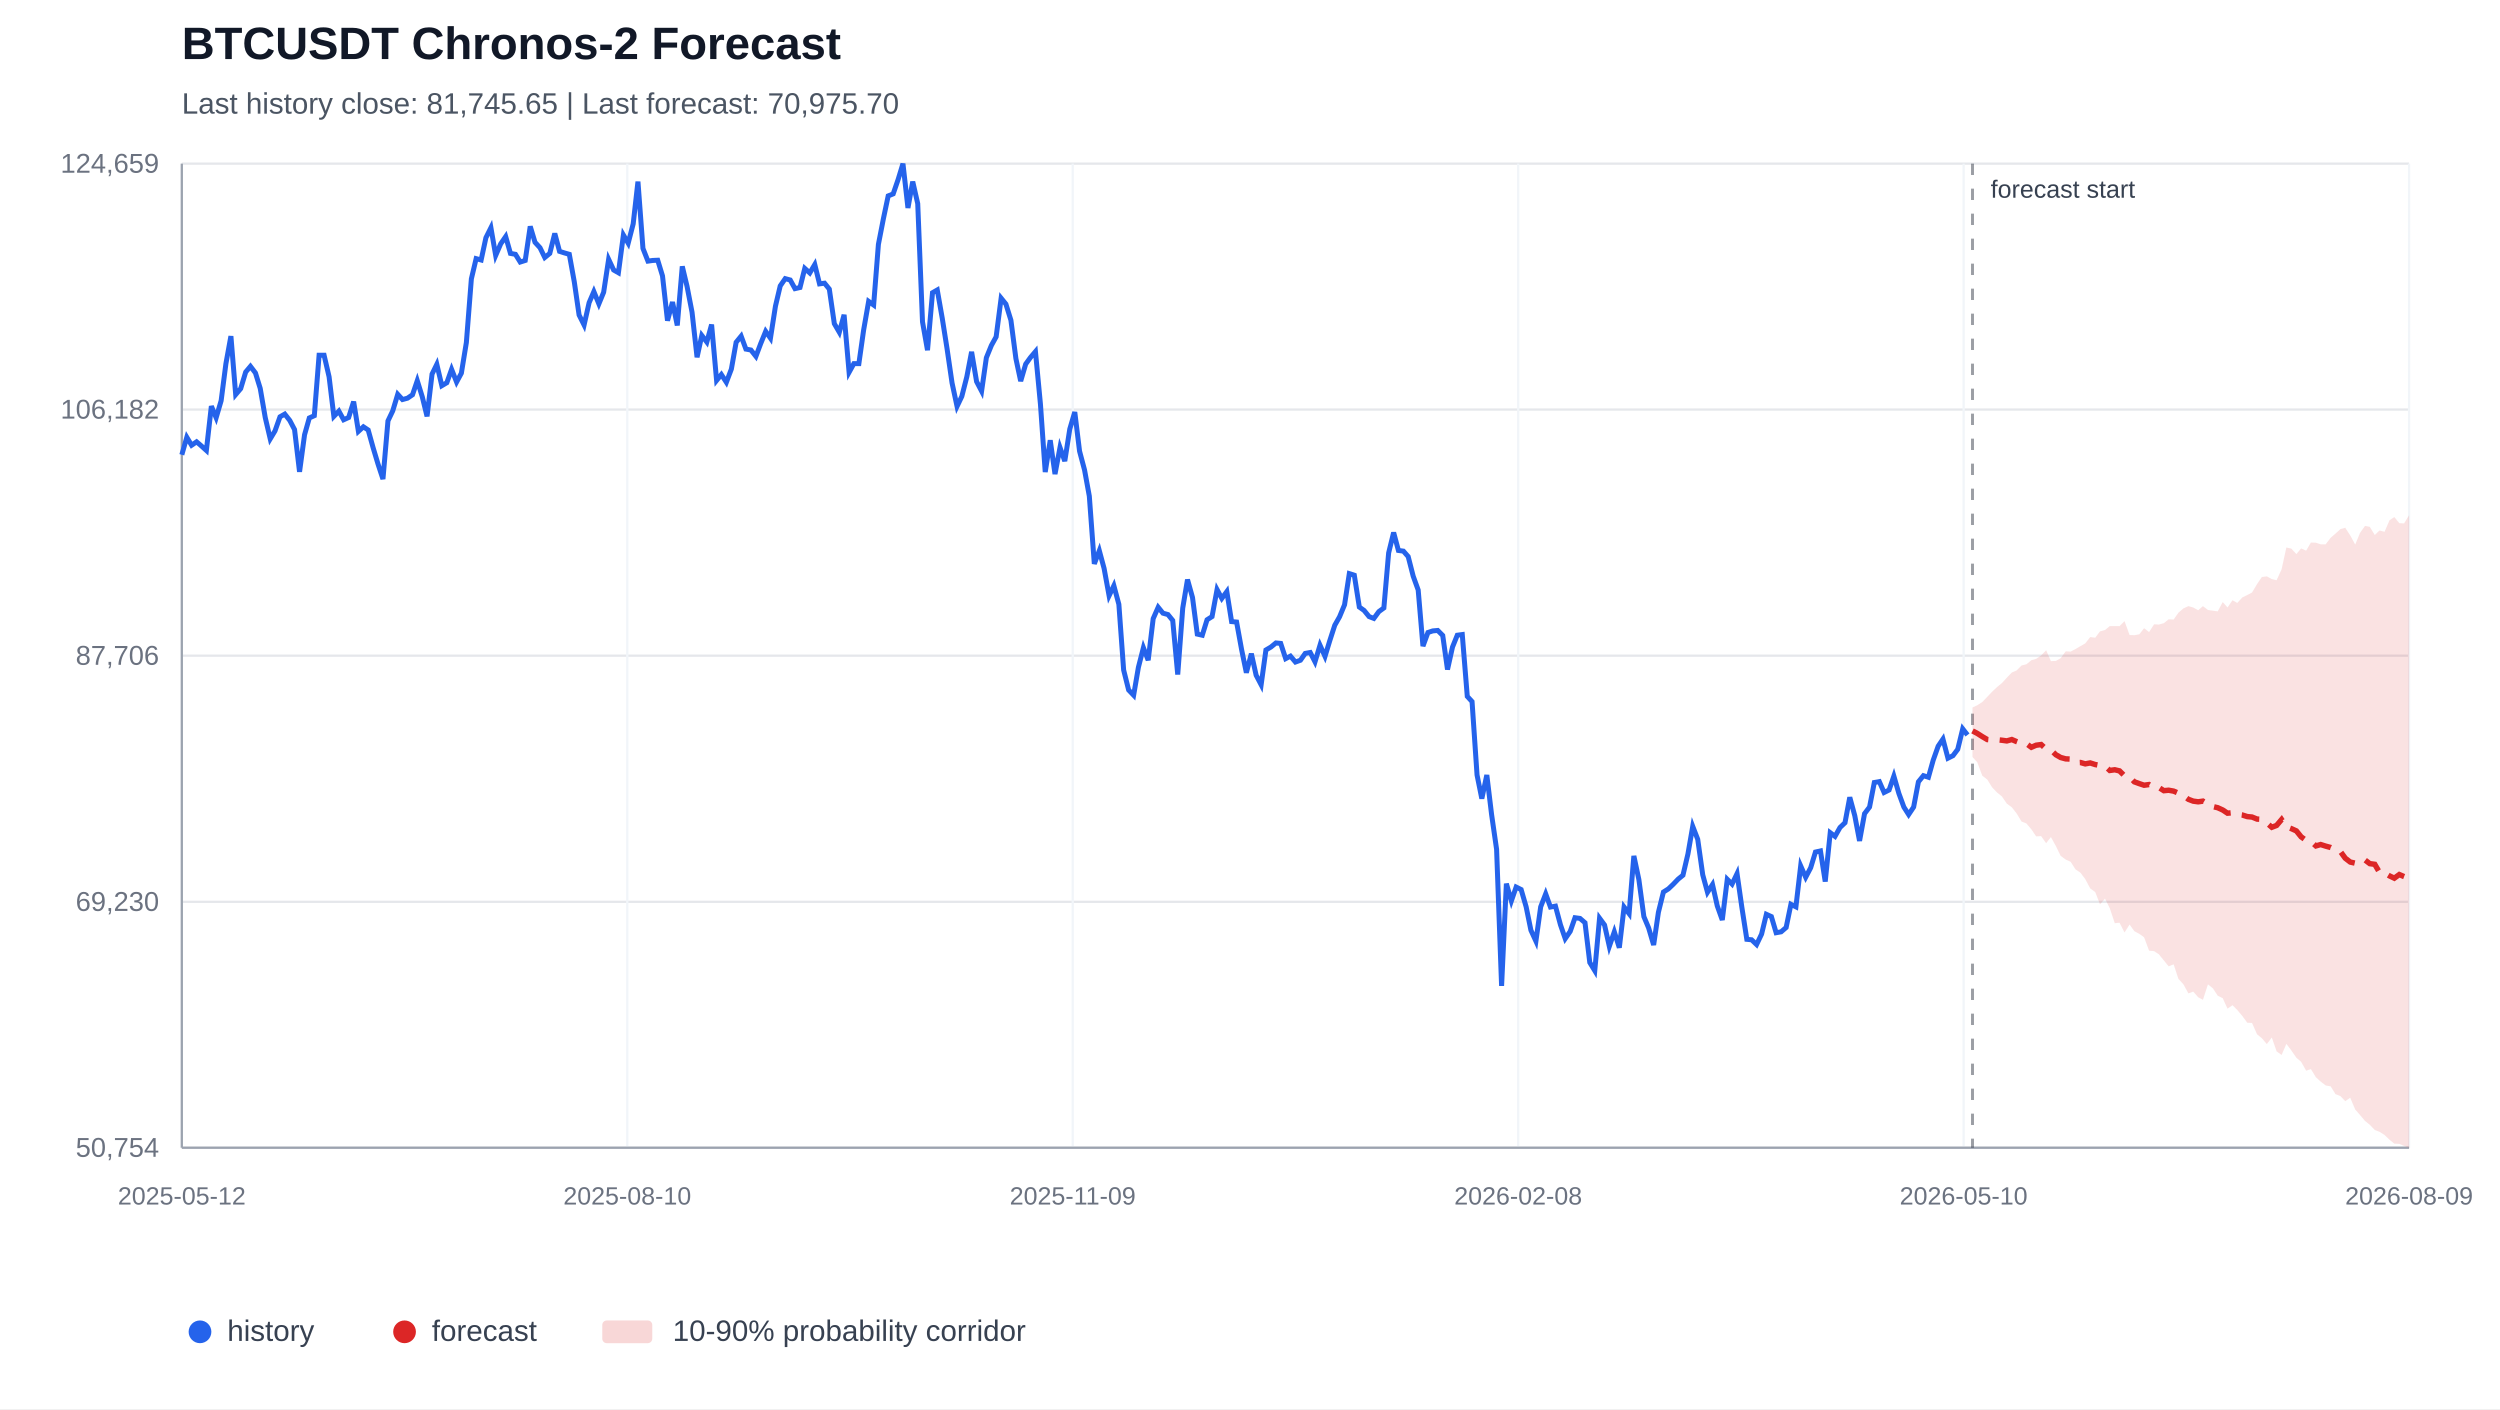
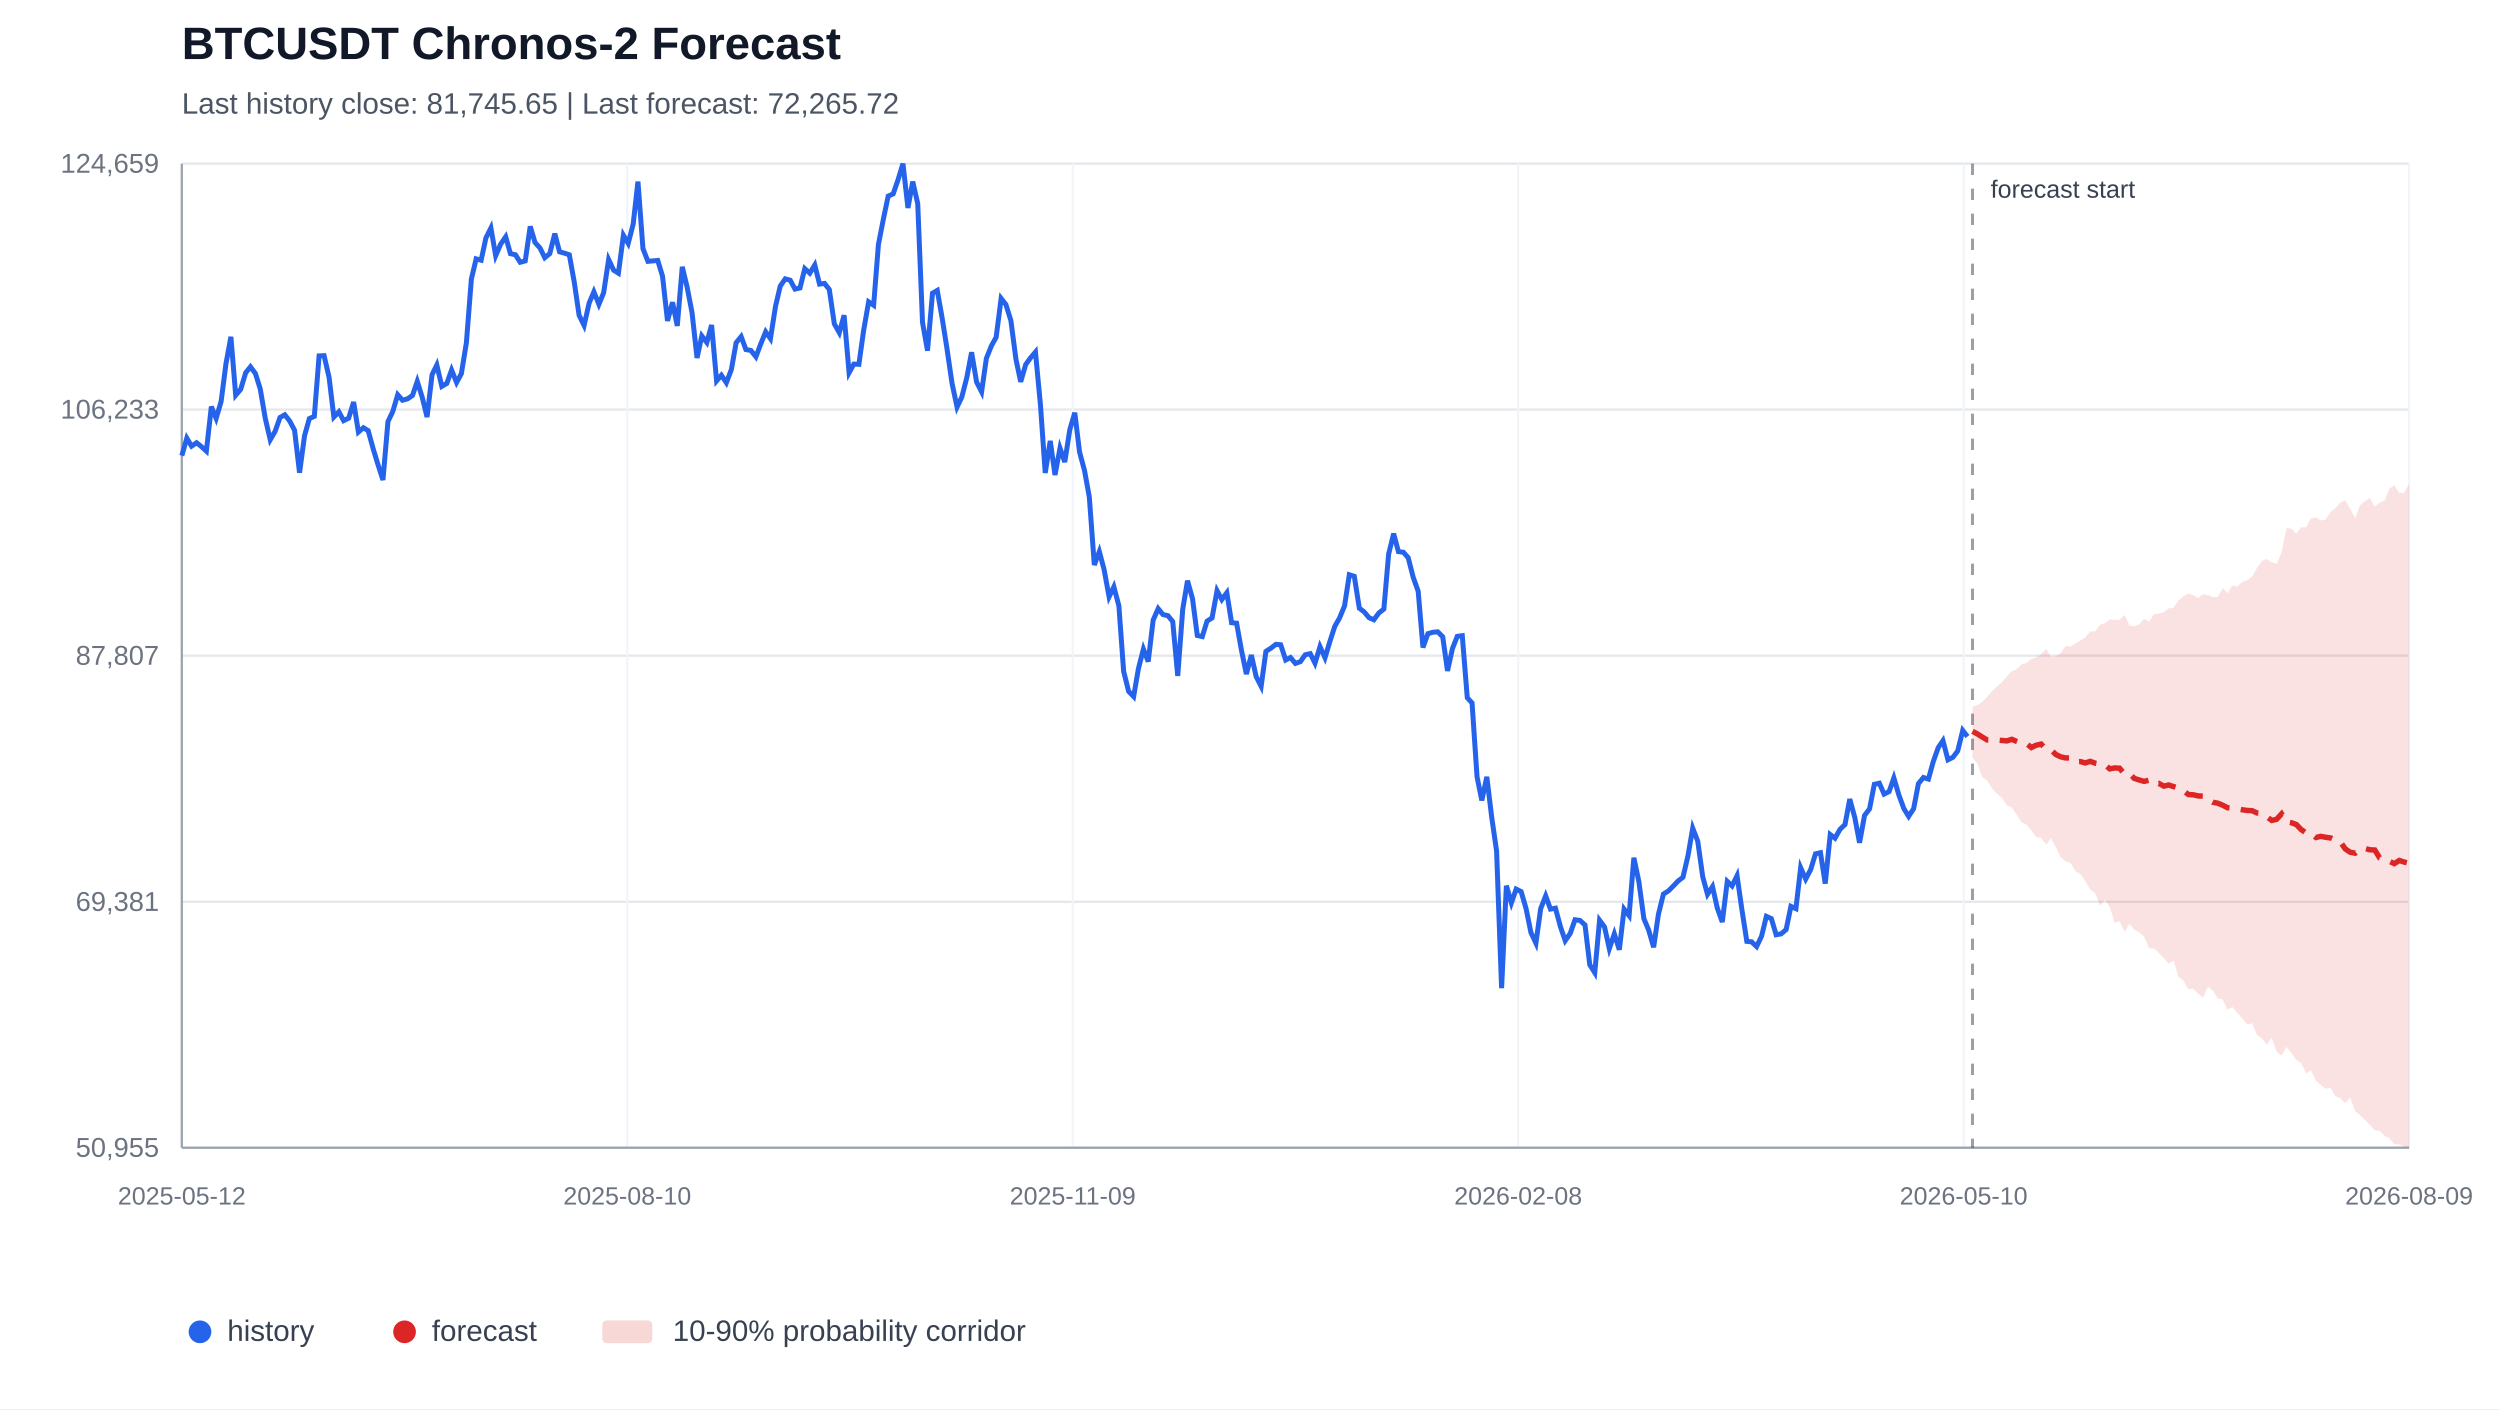
<svg xmlns="http://www.w3.org/2000/svg" data-y-scale="linear" width="1100" height="620" viewBox="0 0 1100 620">
  <rect width="100%" height="100%" fill="#ffffff" />
  <text x="80" y="26" font-family="Arial, sans-serif" font-size="20" font-weight="700" fill="#111827">BTCUSDT Chronos-2 Forecast</text>
-   <text x="80" y="50" font-family="Arial, sans-serif" font-size="13" fill="#4b5563">Last history close: 81,745.65 | Last forecast: 70,975.70</text>
+   <text x="80" y="50" font-family="Arial, sans-serif" font-size="13" fill="#4b5563">Last history close: 81,745.65 | Last forecast: 72,265.72</text>
  <line x1="80" y1="505.0" x2="1060" y2="505.0" stroke="#e5e7eb" stroke-width="1" />
-   <text x="70" y="509.0" text-anchor="end" font-family="Arial, sans-serif" font-size="12" fill="#6b7280">50,754</text>
+   <text x="70" y="509.0" text-anchor="end" font-family="Arial, sans-serif" font-size="12" fill="#6b7280">50,955</text>
  <line x1="80" y1="396.8" x2="1060" y2="396.8" stroke="#e5e7eb" stroke-width="1" />
-   <text x="70" y="400.8" text-anchor="end" font-family="Arial, sans-serif" font-size="12" fill="#6b7280">69,230</text>
+   <text x="70" y="400.8" text-anchor="end" font-family="Arial, sans-serif" font-size="12" fill="#6b7280">69,381</text>
  <line x1="80" y1="288.5" x2="1060" y2="288.5" stroke="#e5e7eb" stroke-width="1" />
-   <text x="70" y="292.5" text-anchor="end" font-family="Arial, sans-serif" font-size="12" fill="#6b7280">87,706</text>
+   <text x="70" y="292.5" text-anchor="end" font-family="Arial, sans-serif" font-size="12" fill="#6b7280">87,807</text>
  <line x1="80" y1="180.2" x2="1060" y2="180.2" stroke="#e5e7eb" stroke-width="1" />
-   <text x="70" y="184.2" text-anchor="end" font-family="Arial, sans-serif" font-size="12" fill="#6b7280">106,182</text>
+   <text x="70" y="184.2" text-anchor="end" font-family="Arial, sans-serif" font-size="12" fill="#6b7280">106,233</text>
  <line x1="80" y1="72.0" x2="1060" y2="72.0" stroke="#e5e7eb" stroke-width="1" />
  <text x="70" y="76.0" text-anchor="end" font-family="Arial, sans-serif" font-size="12" fill="#6b7280">124,659</text>
  <line class="x-axis-grid" x1="80.0" y1="72" x2="80.0" y2="505" stroke="#f1f5f9" stroke-width="1" />
  <line class="x-axis-grid" x1="276.0" y1="72" x2="276.0" y2="505" stroke="#f1f5f9" stroke-width="1" />
  <line class="x-axis-grid" x1="472.0" y1="72" x2="472.0" y2="505" stroke="#f1f5f9" stroke-width="1" />
  <line class="x-axis-grid" x1="668.0" y1="72" x2="668.0" y2="505" stroke="#f1f5f9" stroke-width="1" />
  <line class="x-axis-grid" x1="864.0" y1="72" x2="864.0" y2="505" stroke="#f1f5f9" stroke-width="1" />
  <line class="x-axis-grid" x1="1060.0" y1="72" x2="1060.0" y2="505" stroke="#f1f5f9" stroke-width="1" />
  <line x1="80" y1="72" x2="80" y2="505" stroke="#9ca3af" stroke-width="1" />
  <line x1="80" y1="505" x2="1060" y2="505" stroke="#9ca3af" stroke-width="1" />
  <text class="x-axis-label" x="80.0" y="530" text-anchor="middle" font-family="Arial, sans-serif" font-size="11" fill="#6b7280">2025-05-12</text>
  <text class="x-axis-label" x="276.0" y="530" text-anchor="middle" font-family="Arial, sans-serif" font-size="11" fill="#6b7280">2025-08-10</text>
  <text class="x-axis-label" x="472.0" y="530" text-anchor="middle" font-family="Arial, sans-serif" font-size="11" fill="#6b7280">2025-11-09</text>
  <text class="x-axis-label" x="668.0" y="530" text-anchor="middle" font-family="Arial, sans-serif" font-size="11" fill="#6b7280">2026-02-08</text>
  <text class="x-axis-label" x="864.0" y="530" text-anchor="middle" font-family="Arial, sans-serif" font-size="11" fill="#6b7280">2026-05-10</text>
  <text class="x-axis-label" x="1060.0" y="530" text-anchor="middle" font-family="Arial, sans-serif" font-size="11" fill="#6b7280">2026-08-09</text>
  <line id="forecast-start-line" x1="867.9" y1="72" x2="867.9" y2="505" stroke="#111827" stroke-width="1.3" stroke-dasharray="5 6" opacity="0.42" />
  <text x="875.9" y="87" font-family="Arial, sans-serif" font-size="11" fill="#374151">forecast start</text>
-   <path id="probability-corridor" d="M 867.9 311.3 L 870.0 310.3 L 872.2 308.9 L 874.4 306.6 L 876.5 304.4 L 878.7 302.3 L 880.8 300.6 L 883.0 298.2 L 885.2 295.9 L 887.3 295.0 L 889.5 292.8 L 891.6 292.3 L 893.8 290.5 L 895.9 289.9 L 898.1 288.4 L 900.3 286.1 L 902.4 290.9 L 904.6 290.8 L 906.7 289.6 L 908.9 286.6 L 911.1 286.7 L 913.2 285.6 L 915.4 284.3 L 917.5 283.1 L 919.7 280.3 L 921.9 280.6 L 924.0 277.8 L 926.2 277.2 L 928.3 275.5 L 930.5 275.5 L 932.6 275.5 L 934.8 273.3 L 937.0 279.4 L 939.1 279.5 L 941.3 279.1 L 943.4 276.4 L 945.6 278.1 L 947.8 274.7 L 949.9 274.8 L 952.1 274.2 L 954.2 272.5 L 956.4 272.6 L 958.5 269.6 L 960.7 267.7 L 962.9 266.7 L 965.0 267.3 L 967.2 268.5 L 969.3 266.7 L 971.5 268.4 L 973.7 268.7 L 975.8 269.0 L 978.0 264.9 L 980.1 267.3 L 982.3 264.1 L 984.4 265.3 L 986.6 262.9 L 988.8 261.8 L 990.9 260.7 L 993.1 257.0 L 995.2 253.9 L 997.4 253.6 L 999.6 254.8 L 1001.7 255.3 L 1003.9 250.5 L 1006.0 240.9 L 1008.2 241.4 L 1010.4 243.8 L 1012.5 241.3 L 1014.7 242.3 L 1016.8 238.7 L 1019.0 238.8 L 1021.1 239.5 L 1023.3 239.5 L 1025.5 236.6 L 1027.6 234.8 L 1029.8 232.8 L 1031.9 232.2 L 1034.1 235.6 L 1036.3 239.6 L 1038.4 234.5 L 1040.6 231.4 L 1042.7 231.8 L 1044.9 235.4 L 1047.0 233.4 L 1049.2 234.0 L 1051.4 228.9 L 1053.5 227.5 L 1055.7 230.2 L 1057.8 230.3 L 1060.0 226.7 L 1060.0 505.0 L 1057.8 504.2 L 1055.7 503.3 L 1053.5 503.2 L 1051.4 501.5 L 1049.2 499.4 L 1047.0 498.0 L 1044.9 497.2 L 1042.7 494.9 L 1040.6 493.2 L 1038.4 490.6 L 1036.3 488.2 L 1034.1 483.0 L 1031.9 484.5 L 1029.8 482.3 L 1027.6 481.4 L 1025.5 478.0 L 1023.3 477.6 L 1021.1 475.9 L 1019.0 474.0 L 1016.8 470.4 L 1014.7 471.1 L 1012.5 467.2 L 1010.4 465.4 L 1008.2 462.2 L 1006.0 459.3 L 1003.9 464.2 L 1001.7 462.6 L 999.6 456.5 L 997.4 459.4 L 995.2 456.8 L 993.1 455.1 L 990.9 450.1 L 988.8 450.0 L 986.6 447.0 L 984.4 444.4 L 982.3 442.3 L 980.1 443.8 L 978.0 439.2 L 975.8 438.1 L 973.7 434.9 L 971.5 433.1 L 969.3 439.9 L 967.2 438.8 L 965.0 436.3 L 962.9 437.1 L 960.7 433.1 L 958.5 430.7 L 956.4 424.3 L 954.2 425.2 L 952.1 422.6 L 949.9 419.9 L 947.8 418.5 L 945.6 418.3 L 943.4 412.4 L 941.3 410.9 L 939.1 409.7 L 937.0 406.8 L 934.8 410.3 L 932.6 406.0 L 930.5 406.2 L 928.3 399.6 L 926.2 395.4 L 924.0 397.9 L 921.9 392.5 L 919.7 390.9 L 917.5 386.8 L 915.4 384.0 L 913.2 382.5 L 911.1 379.2 L 908.9 378.2 L 906.7 376.6 L 904.6 372.3 L 902.4 368.3 L 900.3 371.0 L 898.1 367.9 L 895.9 368.0 L 893.8 364.9 L 891.6 362.3 L 889.5 361.5 L 887.3 357.9 L 885.2 355.2 L 883.0 353.6 L 880.8 350.4 L 878.7 348.7 L 876.5 346.4 L 874.4 343.0 L 872.2 341.3 L 870.0 335.4 L 867.9 333.1 Z" fill="#dc2626" fill-opacity="0.13" stroke="none" />
-   <path d="M 80.0 200.1 L 82.2 192.4 L 84.3 195.9 L 86.5 194.4 L 88.6 196.2 L 90.8 198.2 L 93.0 178.7 L 95.1 183.8 L 97.3 176.3 L 99.4 160.0 L 101.6 147.9 L 103.7 173.6 L 105.9 171.0 L 108.1 163.7 L 110.2 161.2 L 112.4 164.1 L 114.5 170.9 L 116.7 183.7 L 118.9 193.1 L 121.0 189.6 L 123.2 183.4 L 125.3 182.2 L 127.5 185.0 L 129.6 189.0 L 131.8 207.6 L 134.0 191.3 L 136.1 183.9 L 138.3 182.9 L 140.4 156.3 L 142.6 156.3 L 144.8 165.8 L 146.9 183.2 L 149.1 180.9 L 151.2 184.7 L 153.4 183.7 L 155.6 176.7 L 157.7 189.8 L 159.9 187.8 L 162.0 189.2 L 164.2 197.1 L 166.3 204.1 L 168.5 210.8 L 170.7 185.2 L 172.8 180.8 L 175.0 173.5 L 177.1 175.8 L 179.3 175.2 L 181.5 173.7 L 183.6 167.5 L 185.8 174.6 L 187.9 183.2 L 190.1 164.6 L 192.2 160.3 L 194.4 169.7 L 196.6 168.4 L 198.7 162.5 L 200.9 168.1 L 203.0 164.2 L 205.2 150.7 L 207.4 122.7 L 209.5 113.8 L 211.7 114.4 L 213.8 104.6 L 216.0 100.2 L 218.1 112.4 L 220.3 107.3 L 222.5 104.1 L 224.6 111.5 L 226.8 111.9 L 228.9 115.3 L 231.1 114.6 L 233.3 99.6 L 235.4 106.6 L 237.6 109.0 L 239.7 113.3 L 241.9 111.5 L 244.1 102.7 L 246.2 110.6 L 248.4 111.3 L 250.5 111.9 L 252.7 124.1 L 254.8 138.6 L 257.0 143.0 L 259.2 133.2 L 261.3 128.3 L 263.5 133.7 L 265.6 128.6 L 267.8 114.1 L 270.0 118.8 L 272.1 120.0 L 274.3 103.4 L 276.4 107.0 L 278.6 98.5 L 280.7 79.9 L 282.9 109.3 L 285.1 114.9 L 287.2 114.6 L 289.4 114.5 L 291.5 121.4 L 293.7 141.1 L 295.9 132.9 L 298.0 143.2 L 300.2 117.2 L 302.3 126.0 L 304.5 137.4 L 306.7 157.2 L 308.8 147.6 L 311.0 150.5 L 313.1 142.8 L 315.3 167.4 L 317.4 164.8 L 319.6 168.2 L 321.8 162.4 L 323.9 150.6 L 326.1 147.9 L 328.2 153.6 L 330.4 154.0 L 332.6 156.8 L 334.7 151.2 L 336.9 145.8 L 339.0 148.8 L 341.2 134.7 L 343.3 125.8 L 345.5 122.6 L 347.7 123.2 L 349.8 127.0 L 352.0 126.5 L 354.1 118.1 L 356.3 120.1 L 358.5 116.4 L 360.6 124.9 L 362.8 124.6 L 364.9 127.2 L 367.1 142.4 L 369.3 146.2 L 371.4 138.5 L 373.6 163.8 L 375.7 160.0 L 377.9 160.0 L 380.0 145.2 L 382.2 132.6 L 384.4 134.2 L 386.5 107.5 L 388.7 96.2 L 390.8 86.2 L 393.0 85.3 L 395.2 78.9 L 397.3 72.0 L 399.5 91.5 L 401.6 79.9 L 403.8 89.6 L 405.9 141.6 L 408.1 154.1 L 410.3 128.8 L 412.4 127.6 L 414.6 140.1 L 416.7 153.4 L 418.9 168.5 L 421.1 178.8 L 423.2 174.4 L 425.4 165.8 L 427.5 154.8 L 429.7 167.9 L 431.9 172.1 L 434.0 157.4 L 436.2 152.0 L 438.3 148.2 L 440.5 131.2 L 442.6 133.8 L 444.8 140.9 L 447.0 157.8 L 449.1 167.7 L 451.3 160.2 L 453.4 157.3 L 455.6 154.7 L 457.8 177.9 L 459.9 207.7 L 462.1 193.7 L 464.2 208.6 L 466.4 196.9 L 468.5 202.9 L 470.7 188.8 L 472.9 181.3 L 475.0 198.5 L 477.2 206.8 L 479.3 218.3 L 481.5 248.1 L 483.7 242.3 L 485.8 250.1 L 488.0 262.1 L 490.1 257.7 L 492.3 265.9 L 494.4 294.8 L 496.6 303.6 L 498.8 305.9 L 500.9 293.6 L 503.1 285.0 L 505.2 290.5 L 507.4 272.2 L 509.6 267.2 L 511.7 269.8 L 513.9 270.4 L 516.0 273.0 L 518.2 296.8 L 520.4 267.6 L 522.5 255.0 L 524.7 262.9 L 526.8 279.0 L 529.0 279.5 L 531.1 272.7 L 533.3 271.3 L 535.5 259.4 L 537.6 263.3 L 539.8 260.3 L 541.9 273.5 L 544.1 273.7 L 546.3 285.8 L 548.4 296.0 L 550.6 287.6 L 552.7 297.1 L 554.9 301.3 L 557.0 286.0 L 559.2 284.7 L 561.4 282.9 L 563.5 283.1 L 565.7 289.8 L 567.8 288.7 L 570.0 291.3 L 572.2 290.5 L 574.3 287.5 L 576.5 287.1 L 578.6 291.2 L 580.8 283.9 L 583.0 288.8 L 585.1 281.9 L 587.3 275.1 L 589.4 271.4 L 591.6 266.1 L 593.7 252.4 L 595.9 253.1 L 598.1 267.1 L 600.2 268.6 L 602.4 271.3 L 604.5 272.1 L 606.7 269.1 L 608.9 267.5 L 611.0 243.3 L 613.2 234.3 L 615.3 242.2 L 617.5 242.5 L 619.6 244.9 L 621.8 253.5 L 624.0 259.6 L 626.1 284.3 L 628.3 278.3 L 630.4 277.6 L 632.6 277.4 L 634.8 279.6 L 636.9 294.6 L 639.1 284.7 L 641.2 279.5 L 643.4 279.2 L 645.6 306.4 L 647.7 308.7 L 649.9 341.0 L 652.0 351.4 L 654.2 341.0 L 656.3 358.4 L 658.5 373.7 L 660.7 433.8 L 662.8 388.8 L 665.0 396.4 L 667.1 390.3 L 669.3 391.4 L 671.5 399.0 L 673.6 409.3 L 675.8 414.1 L 677.9 399.0 L 680.1 393.3 L 682.2 399.1 L 684.4 398.7 L 686.6 406.9 L 688.7 413.0 L 690.9 409.8 L 693.0 403.8 L 695.2 404.1 L 697.4 406.0 L 699.5 423.5 L 701.7 427.1 L 703.8 404.0 L 706.0 407.0 L 708.1 416.4 L 710.3 410.0 L 712.5 417.0 L 714.6 399.1 L 716.8 402.0 L 718.9 376.6 L 721.1 387.0 L 723.3 403.3 L 725.4 408.3 L 727.6 415.8 L 729.7 401.4 L 731.9 392.5 L 734.1 391.1 L 736.2 389.1 L 738.4 386.8 L 740.5 385.1 L 742.7 375.7 L 744.8 363.6 L 747.0 369.3 L 749.2 384.9 L 751.3 392.6 L 753.5 389.2 L 755.6 398.6 L 757.8 404.8 L 760.0 386.9 L 762.1 389.0 L 764.3 384.4 L 766.4 399.1 L 768.6 413.3 L 770.7 413.5 L 772.9 415.6 L 775.1 411.0 L 777.2 402.3 L 779.4 403.3 L 781.5 410.4 L 783.7 410.0 L 785.9 408.1 L 788.0 397.9 L 790.2 399.0 L 792.3 381.0 L 794.5 386.0 L 796.7 381.8 L 798.8 374.9 L 801.0 374.4 L 803.1 387.9 L 805.3 366.4 L 807.4 368.0 L 809.6 364.1 L 811.8 362.0 L 813.9 350.8 L 816.1 358.9 L 818.2 370.0 L 820.4 358.0 L 822.6 355.1 L 824.7 344.3 L 826.9 343.9 L 829.0 348.7 L 831.2 347.6 L 833.3 341.5 L 835.5 349.1 L 837.7 355.1 L 839.8 358.4 L 842.0 355.1 L 844.1 344.0 L 846.3 341.3 L 848.5 342.0 L 850.6 334.5 L 852.8 328.3 L 854.9 325.2 L 857.1 333.6 L 859.3 332.5 L 861.4 329.7 L 863.6 320.7 L 865.7 323.4" fill="none" stroke="#2563eb" stroke-width="2.2" />
-   <path d="M 867.9 321.6 L 870.0 322.7 L 872.2 324.1 L 874.4 325.4 L 876.5 325.6 L 878.7 325.5 L 880.8 325.7 L 883.0 326.0 L 885.2 325.4 L 887.3 326.3 L 889.5 327.1 L 891.6 327.2 L 893.8 328.8 L 895.9 327.9 L 898.1 327.6 L 900.3 329.6 L 902.4 330.0 L 904.6 332.1 L 906.7 333.3 L 908.9 333.9 L 911.1 334.0 L 913.2 335.6 L 915.4 335.5 L 917.5 336.1 L 919.7 335.7 L 921.9 336.4 L 924.0 336.8 L 926.2 337.1 L 928.3 339.0 L 930.5 338.7 L 932.6 339.2 L 934.8 341.4 L 937.0 341.8 L 939.1 344.0 L 941.3 344.8 L 943.4 345.5 L 945.6 345.2 L 947.8 346.6 L 949.9 346.5 L 952.1 347.9 L 954.2 347.7 L 956.4 348.1 L 958.5 349.0 L 960.7 350.1 L 962.9 351.7 L 965.0 352.5 L 967.2 352.8 L 969.3 352.5 L 971.5 353.8 L 973.7 354.9 L 975.8 355.4 L 978.0 356.4 L 980.1 357.8 L 982.3 357.6 L 984.4 358.3 L 986.6 358.6 L 988.8 359.3 L 990.9 359.5 L 993.1 360.4 L 995.2 360.5 L 997.4 362.1 L 999.6 364.0 L 1001.7 363.2 L 1003.9 360.6 L 1006.0 363.8 L 1008.2 364.6 L 1010.4 365.6 L 1012.5 368.2 L 1014.7 369.8 L 1016.8 370.2 L 1019.0 372.2 L 1021.1 371.6 L 1023.3 372.3 L 1025.5 372.9 L 1027.6 373.9 L 1029.8 374.7 L 1031.9 377.6 L 1034.1 379.3 L 1036.3 379.8 L 1038.4 378.6 L 1040.6 378.4 L 1042.7 380.0 L 1044.9 380.3 L 1047.0 383.9 L 1049.2 384.1 L 1051.4 385.4 L 1053.5 386.4 L 1055.7 384.8 L 1057.8 385.7 L 1060.0 386.5" fill="none" stroke="#dc2626" stroke-width="2.4" stroke-dasharray="8 5" />
+   <path id="probability-corridor" d="M 867.9 311.0 L 870.0 310.2 L 872.2 308.8 L 874.4 306.5 L 876.5 304.1 L 878.7 302.0 L 880.8 300.2 L 883.0 297.7 L 885.2 295.3 L 887.3 294.5 L 889.5 292.3 L 891.6 291.7 L 893.8 289.9 L 895.9 289.3 L 898.1 287.8 L 900.3 285.4 L 902.4 289.0 L 904.6 288.8 L 906.7 287.3 L 908.9 284.2 L 911.1 284.5 L 913.2 283.1 L 915.4 281.8 L 917.5 280.5 L 919.7 277.8 L 921.9 277.8 L 924.0 274.9 L 926.2 274.2 L 928.3 272.5 L 930.5 272.8 L 932.6 272.7 L 934.8 270.6 L 937.0 275.2 L 939.1 275.6 L 941.3 274.7 L 943.4 272.2 L 945.6 273.5 L 947.8 270.2 L 949.9 270.0 L 952.1 269.3 L 954.2 267.7 L 956.4 267.4 L 958.5 264.2 L 960.7 262.4 L 962.9 261.1 L 965.0 261.9 L 967.2 263.1 L 969.3 261.4 L 971.5 261.9 L 973.7 262.7 L 975.8 262.7 L 978.0 258.7 L 980.1 261.0 L 982.3 257.6 L 984.4 258.1 L 986.6 256.1 L 988.8 255.2 L 990.9 253.7 L 993.1 249.9 L 995.2 246.8 L 997.4 246.0 L 999.6 247.4 L 1001.7 248.1 L 1003.9 243.1 L 1006.0 232.4 L 1008.2 232.6 L 1010.4 234.8 L 1012.5 232.0 L 1014.7 232.0 L 1016.8 228.1 L 1019.0 227.7 L 1021.1 229.0 L 1023.3 228.6 L 1025.5 225.2 L 1027.6 223.5 L 1029.8 221.1 L 1031.9 220.1 L 1034.1 224.0 L 1036.3 228.0 L 1038.4 222.3 L 1040.6 220.5 L 1042.7 219.1 L 1044.9 222.9 L 1047.0 221.2 L 1049.2 220.3 L 1051.4 215.0 L 1053.5 213.5 L 1055.7 217.0 L 1057.8 216.9 L 1060.0 212.9 L 1060.0 505.0 L 1057.8 504.6 L 1055.7 503.5 L 1053.5 503.6 L 1051.4 500.9 L 1049.2 499.8 L 1047.0 497.6 L 1044.9 497.3 L 1042.7 494.9 L 1040.6 492.8 L 1038.4 490.7 L 1036.3 488.9 L 1034.1 483.0 L 1031.9 485.4 L 1029.8 483.2 L 1027.6 482.3 L 1025.5 478.8 L 1023.3 479.0 L 1021.1 477.4 L 1019.0 475.5 L 1016.8 470.9 L 1014.7 472.3 L 1012.5 467.8 L 1010.4 466.4 L 1008.2 463.4 L 1006.0 460.6 L 1003.9 464.5 L 1001.7 462.8 L 999.6 456.6 L 997.4 459.6 L 995.2 456.9 L 993.1 455.4 L 990.9 450.2 L 988.8 450.8 L 986.6 448.1 L 984.4 445.7 L 982.3 443.1 L 980.1 444.3 L 978.0 439.8 L 975.8 439.3 L 973.7 435.9 L 971.5 434.2 L 969.3 438.9 L 967.2 437.2 L 965.0 435.0 L 962.9 435.3 L 960.7 431.5 L 958.5 429.7 L 956.4 422.7 L 954.2 424.0 L 952.1 421.6 L 949.9 419.3 L 947.8 417.3 L 945.6 417.2 L 943.4 412.1 L 941.3 410.2 L 939.1 409.1 L 937.0 406.5 L 934.8 410.0 L 932.6 405.3 L 930.5 406.1 L 928.3 399.1 L 926.2 395.9 L 924.0 398.5 L 921.9 393.1 L 919.7 391.4 L 917.5 387.6 L 915.4 384.7 L 913.2 383.3 L 911.1 379.8 L 908.9 379.0 L 906.7 377.2 L 904.6 372.8 L 902.4 368.9 L 900.3 371.7 L 898.1 368.6 L 895.9 368.3 L 893.8 365.4 L 891.6 362.8 L 889.5 361.9 L 887.3 358.4 L 885.2 355.3 L 883.0 354.3 L 880.8 351.0 L 878.7 349.3 L 876.5 346.9 L 874.4 343.5 L 872.2 341.9 L 870.0 335.9 L 867.9 333.5 Z" fill="#dc2626" fill-opacity="0.13" stroke="none" />
+   <path d="M 80.0 200.5 L 82.2 192.8 L 84.3 196.3 L 86.5 194.8 L 88.6 196.5 L 90.8 198.5 L 93.0 178.9 L 95.1 184.1 L 97.3 176.6 L 99.4 160.2 L 101.6 148.2 L 103.7 173.9 L 105.9 171.3 L 108.1 164.0 L 110.2 161.4 L 112.4 164.4 L 114.5 171.1 L 116.7 184.0 L 118.9 193.5 L 121.0 189.9 L 123.2 183.7 L 125.3 182.5 L 127.5 185.3 L 129.6 189.3 L 131.8 208.0 L 134.0 191.7 L 136.1 184.2 L 138.3 183.2 L 140.4 156.6 L 142.6 156.5 L 144.8 166.1 L 146.9 183.5 L 149.1 181.2 L 151.2 185.1 L 153.4 184.0 L 155.6 176.9 L 157.7 190.1 L 159.9 188.2 L 162.0 189.5 L 164.2 197.5 L 166.3 204.4 L 168.5 211.2 L 170.7 185.5 L 172.8 181.1 L 175.0 173.7 L 177.1 176.1 L 179.3 175.5 L 181.5 174.0 L 183.6 167.8 L 185.8 174.9 L 187.9 183.5 L 190.1 164.9 L 192.2 160.6 L 194.4 170.0 L 196.6 168.7 L 198.7 162.8 L 200.9 168.3 L 203.0 164.4 L 205.2 150.9 L 207.4 122.8 L 209.5 113.9 L 211.7 114.5 L 213.8 104.7 L 216.0 100.3 L 218.1 112.5 L 220.3 107.4 L 222.5 104.2 L 224.6 111.6 L 226.8 112.1 L 228.9 115.4 L 231.1 114.8 L 233.3 99.6 L 235.4 106.7 L 237.6 109.1 L 239.7 113.4 L 241.9 111.6 L 244.1 102.8 L 246.2 110.8 L 248.4 111.4 L 250.5 112.1 L 252.7 124.3 L 254.8 138.7 L 257.0 143.2 L 259.2 133.4 L 261.3 128.4 L 263.5 133.9 L 265.6 128.8 L 267.8 114.2 L 270.0 118.9 L 272.1 120.2 L 274.3 103.5 L 276.4 107.1 L 278.6 98.6 L 280.7 79.9 L 282.9 109.4 L 285.1 115.0 L 287.2 114.8 L 289.4 114.6 L 291.5 121.5 L 293.7 141.2 L 295.9 133.0 L 298.0 143.4 L 300.2 117.4 L 302.3 126.2 L 304.5 137.6 L 306.7 157.5 L 308.8 147.8 L 311.0 150.7 L 313.1 143.0 L 315.3 167.6 L 317.4 165.1 L 319.6 168.4 L 321.8 162.6 L 323.9 150.8 L 326.1 148.1 L 328.2 153.8 L 330.4 154.2 L 332.6 157.0 L 334.7 151.4 L 336.9 146.0 L 339.0 149.0 L 341.2 134.9 L 343.3 125.9 L 345.5 122.7 L 347.7 123.3 L 349.8 127.2 L 352.0 126.7 L 354.1 118.2 L 356.3 120.2 L 358.5 116.6 L 360.6 125.0 L 362.8 124.7 L 364.9 127.4 L 367.1 142.5 L 369.3 146.4 L 371.4 138.7 L 373.6 164.0 L 375.7 160.2 L 377.9 160.3 L 380.0 145.4 L 382.2 132.8 L 384.4 134.3 L 386.5 107.6 L 388.7 96.3 L 390.8 86.3 L 393.0 85.3 L 395.2 78.9 L 397.3 72.0 L 399.5 91.5 L 401.6 79.9 L 403.8 89.6 L 405.9 141.8 L 408.1 154.3 L 410.3 129.0 L 412.4 127.8 L 414.6 140.3 L 416.7 153.6 L 418.9 168.7 L 421.1 179.1 L 423.2 174.7 L 425.4 166.1 L 427.5 155.0 L 429.7 168.1 L 431.9 172.4 L 434.0 157.7 L 436.2 152.2 L 438.3 148.4 L 440.5 131.3 L 442.6 134.0 L 444.8 141.1 L 447.0 158.0 L 449.1 168.0 L 451.3 160.4 L 453.4 157.5 L 455.6 154.9 L 457.8 178.2 L 459.9 208.1 L 462.1 194.0 L 464.2 209.0 L 466.4 197.2 L 468.5 203.3 L 470.7 189.1 L 472.9 181.6 L 475.0 198.9 L 477.2 207.1 L 479.3 218.7 L 481.5 248.6 L 483.7 242.7 L 485.8 250.6 L 488.0 262.6 L 490.1 258.2 L 492.3 266.5 L 494.4 295.4 L 496.6 304.2 L 498.8 306.5 L 500.9 294.2 L 503.1 285.6 L 505.2 291.1 L 507.4 272.8 L 509.6 267.8 L 511.7 270.4 L 513.9 270.9 L 516.0 273.5 L 518.2 297.4 L 520.4 268.1 L 522.5 255.5 L 524.7 263.4 L 526.8 279.6 L 529.0 280.1 L 531.1 273.3 L 533.3 271.9 L 535.5 259.9 L 537.6 263.8 L 539.8 260.8 L 541.9 274.0 L 544.1 274.2 L 546.3 286.4 L 548.4 296.6 L 550.6 288.2 L 552.7 297.7 L 554.9 302.0 L 557.0 286.6 L 559.2 285.2 L 561.4 283.5 L 563.5 283.7 L 565.7 290.4 L 567.8 289.3 L 570.0 291.9 L 572.2 291.1 L 574.3 288.1 L 576.5 287.6 L 578.6 291.8 L 580.8 284.5 L 583.0 289.4 L 585.1 282.4 L 587.3 275.6 L 589.4 271.9 L 591.6 266.6 L 593.7 252.9 L 595.9 253.6 L 598.1 267.6 L 600.2 269.2 L 602.4 271.8 L 604.5 272.7 L 606.7 269.7 L 608.9 268.0 L 611.0 243.8 L 613.2 234.8 L 615.3 242.7 L 617.5 243.0 L 619.6 245.4 L 621.8 254.0 L 624.0 260.2 L 626.1 284.9 L 628.3 278.8 L 630.4 278.2 L 632.6 278.0 L 634.8 280.2 L 636.9 295.2 L 639.1 285.3 L 641.2 280.0 L 643.4 279.7 L 645.6 307.0 L 647.7 309.3 L 649.9 341.8 L 652.0 352.2 L 654.2 341.8 L 656.3 359.2 L 658.5 374.5 L 660.7 434.8 L 662.8 389.7 L 665.0 397.3 L 667.1 391.2 L 669.3 392.3 L 671.5 399.9 L 673.6 410.3 L 675.8 415.0 L 677.9 399.8 L 680.1 394.2 L 682.2 400.0 L 684.4 399.6 L 686.6 407.8 L 688.7 413.9 L 690.9 410.7 L 693.0 404.7 L 695.2 405.0 L 697.4 407.0 L 699.5 424.5 L 701.7 428.0 L 703.8 404.9 L 706.0 407.9 L 708.1 417.4 L 710.3 410.9 L 712.5 417.9 L 714.6 400.0 L 716.8 402.9 L 718.9 377.4 L 721.1 387.9 L 723.3 404.2 L 725.4 409.2 L 727.6 416.8 L 729.7 402.3 L 731.9 393.4 L 734.1 392.0 L 736.2 389.9 L 738.4 387.6 L 740.5 386.0 L 742.7 376.6 L 744.8 364.4 L 747.0 370.1 L 749.2 385.8 L 751.3 393.5 L 753.5 390.1 L 755.6 399.5 L 757.8 405.7 L 760.0 387.8 L 762.1 389.8 L 764.3 385.3 L 766.4 400.0 L 768.6 414.2 L 770.7 414.4 L 772.9 416.5 L 775.1 411.9 L 777.2 403.2 L 779.4 404.2 L 781.5 411.3 L 783.7 410.9 L 785.9 409.0 L 788.0 398.8 L 790.2 399.8 L 792.3 381.8 L 794.5 386.8 L 796.7 382.6 L 798.8 375.7 L 801.0 375.2 L 803.1 388.8 L 805.3 367.2 L 807.4 368.8 L 809.6 364.9 L 811.8 362.8 L 813.9 351.6 L 816.1 359.7 L 818.2 370.8 L 820.4 358.8 L 822.6 355.9 L 824.7 345.1 L 826.9 344.6 L 829.0 349.4 L 831.2 348.3 L 833.3 342.3 L 835.5 349.8 L 837.7 355.8 L 839.8 359.2 L 842.0 355.8 L 844.1 344.8 L 846.3 342.1 L 848.5 342.8 L 850.6 335.2 L 852.8 329.0 L 854.9 325.9 L 857.1 334.3 L 859.3 333.2 L 861.4 330.4 L 863.6 321.4 L 865.7 324.1" fill="none" stroke="#2563eb" stroke-width="2.2" />
+   <path d="M 867.9 321.8 L 870.0 322.9 L 872.2 324.3 L 874.4 325.6 L 876.5 325.7 L 878.7 325.6 L 880.8 325.8 L 883.0 326.0 L 885.2 325.3 L 887.3 326.2 L 889.5 327.0 L 891.6 327.1 L 893.8 328.9 L 895.9 327.9 L 898.1 327.4 L 900.3 329.7 L 902.4 329.9 L 904.6 332.0 L 906.7 333.0 L 908.9 333.5 L 911.1 333.5 L 913.2 335.2 L 915.4 335.1 L 917.5 335.7 L 919.7 335.0 L 921.9 335.8 L 924.0 336.2 L 926.2 336.5 L 928.3 338.3 L 930.5 337.9 L 932.6 338.0 L 934.8 340.6 L 937.0 340.4 L 939.1 342.5 L 941.3 343.2 L 943.4 343.8 L 945.6 343.3 L 947.8 345.0 L 949.9 344.7 L 952.1 345.9 L 954.2 345.4 L 956.4 346.1 L 958.5 346.7 L 960.7 347.9 L 962.9 349.6 L 965.0 349.7 L 967.2 350.2 L 969.3 350.3 L 971.5 351.8 L 973.7 353.0 L 975.8 353.4 L 978.0 354.3 L 980.1 355.4 L 982.3 355.6 L 984.4 355.9 L 986.6 356.3 L 988.8 356.6 L 990.9 356.7 L 993.1 357.7 L 995.2 357.9 L 997.4 359.4 L 999.6 361.0 L 1001.7 360.5 L 1003.9 358.1 L 1006.0 361.6 L 1008.2 362.0 L 1010.4 362.8 L 1012.5 365.0 L 1014.7 366.5 L 1016.8 366.6 L 1019.0 368.5 L 1021.1 368.0 L 1023.3 368.4 L 1025.5 368.7 L 1027.6 369.6 L 1029.8 370.5 L 1031.9 373.5 L 1034.1 375.0 L 1036.3 375.4 L 1038.4 373.6 L 1040.6 373.3 L 1042.7 373.9 L 1044.9 374.0 L 1047.0 377.4 L 1049.2 378.0 L 1051.4 379.0 L 1053.5 380.0 L 1055.7 378.6 L 1057.8 379.3 L 1060.0 379.8" fill="none" stroke="#dc2626" stroke-width="2.4" stroke-dasharray="8 5" />
  <circle cx="88" cy="586" r="5" fill="#2563eb" />
  <text x="100" y="590" font-family="Arial, sans-serif" font-size="13" fill="#374151">history</text>
  <circle cx="178" cy="586" r="5" fill="#dc2626" />
  <text x="190" y="590" font-family="Arial, sans-serif" font-size="13" fill="#374151">forecast</text>
  <rect x="265" y="581" width="22" height="10" rx="2" fill="#dc2626" fill-opacity="0.18" />
  <text x="296" y="590" font-family="Arial, sans-serif" font-size="13" fill="#374151">10-90% probability corridor</text>
</svg>
